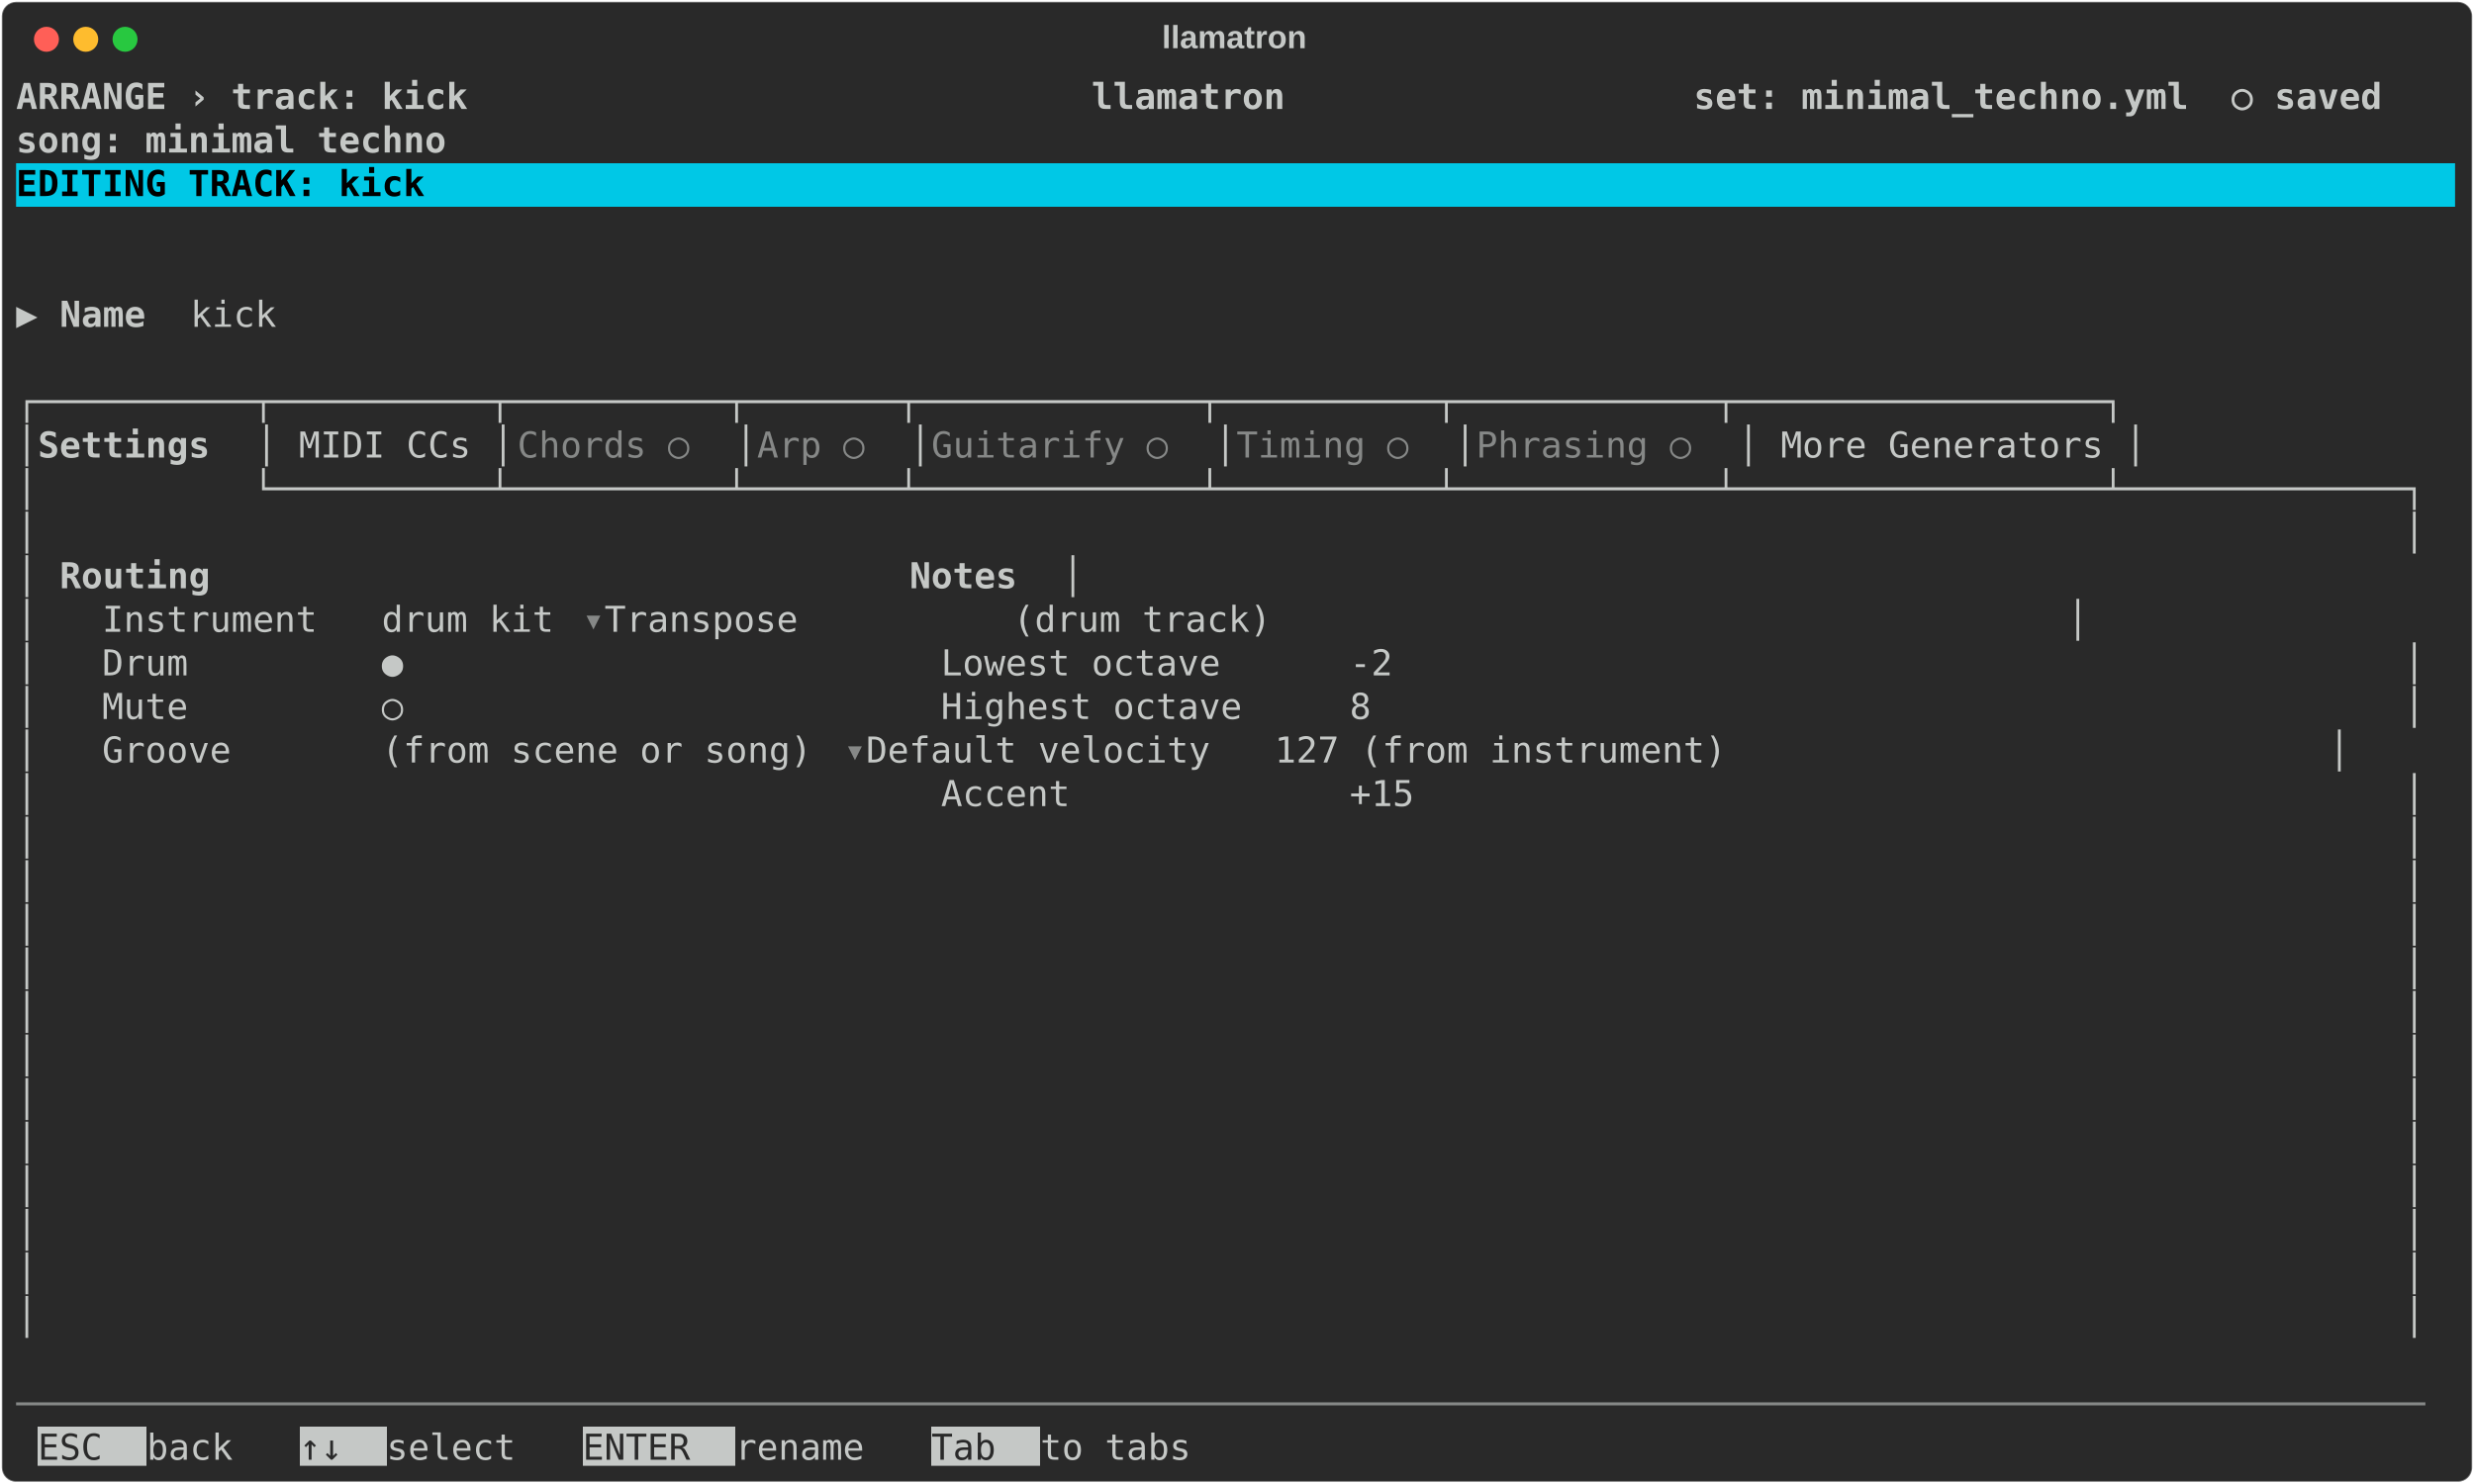
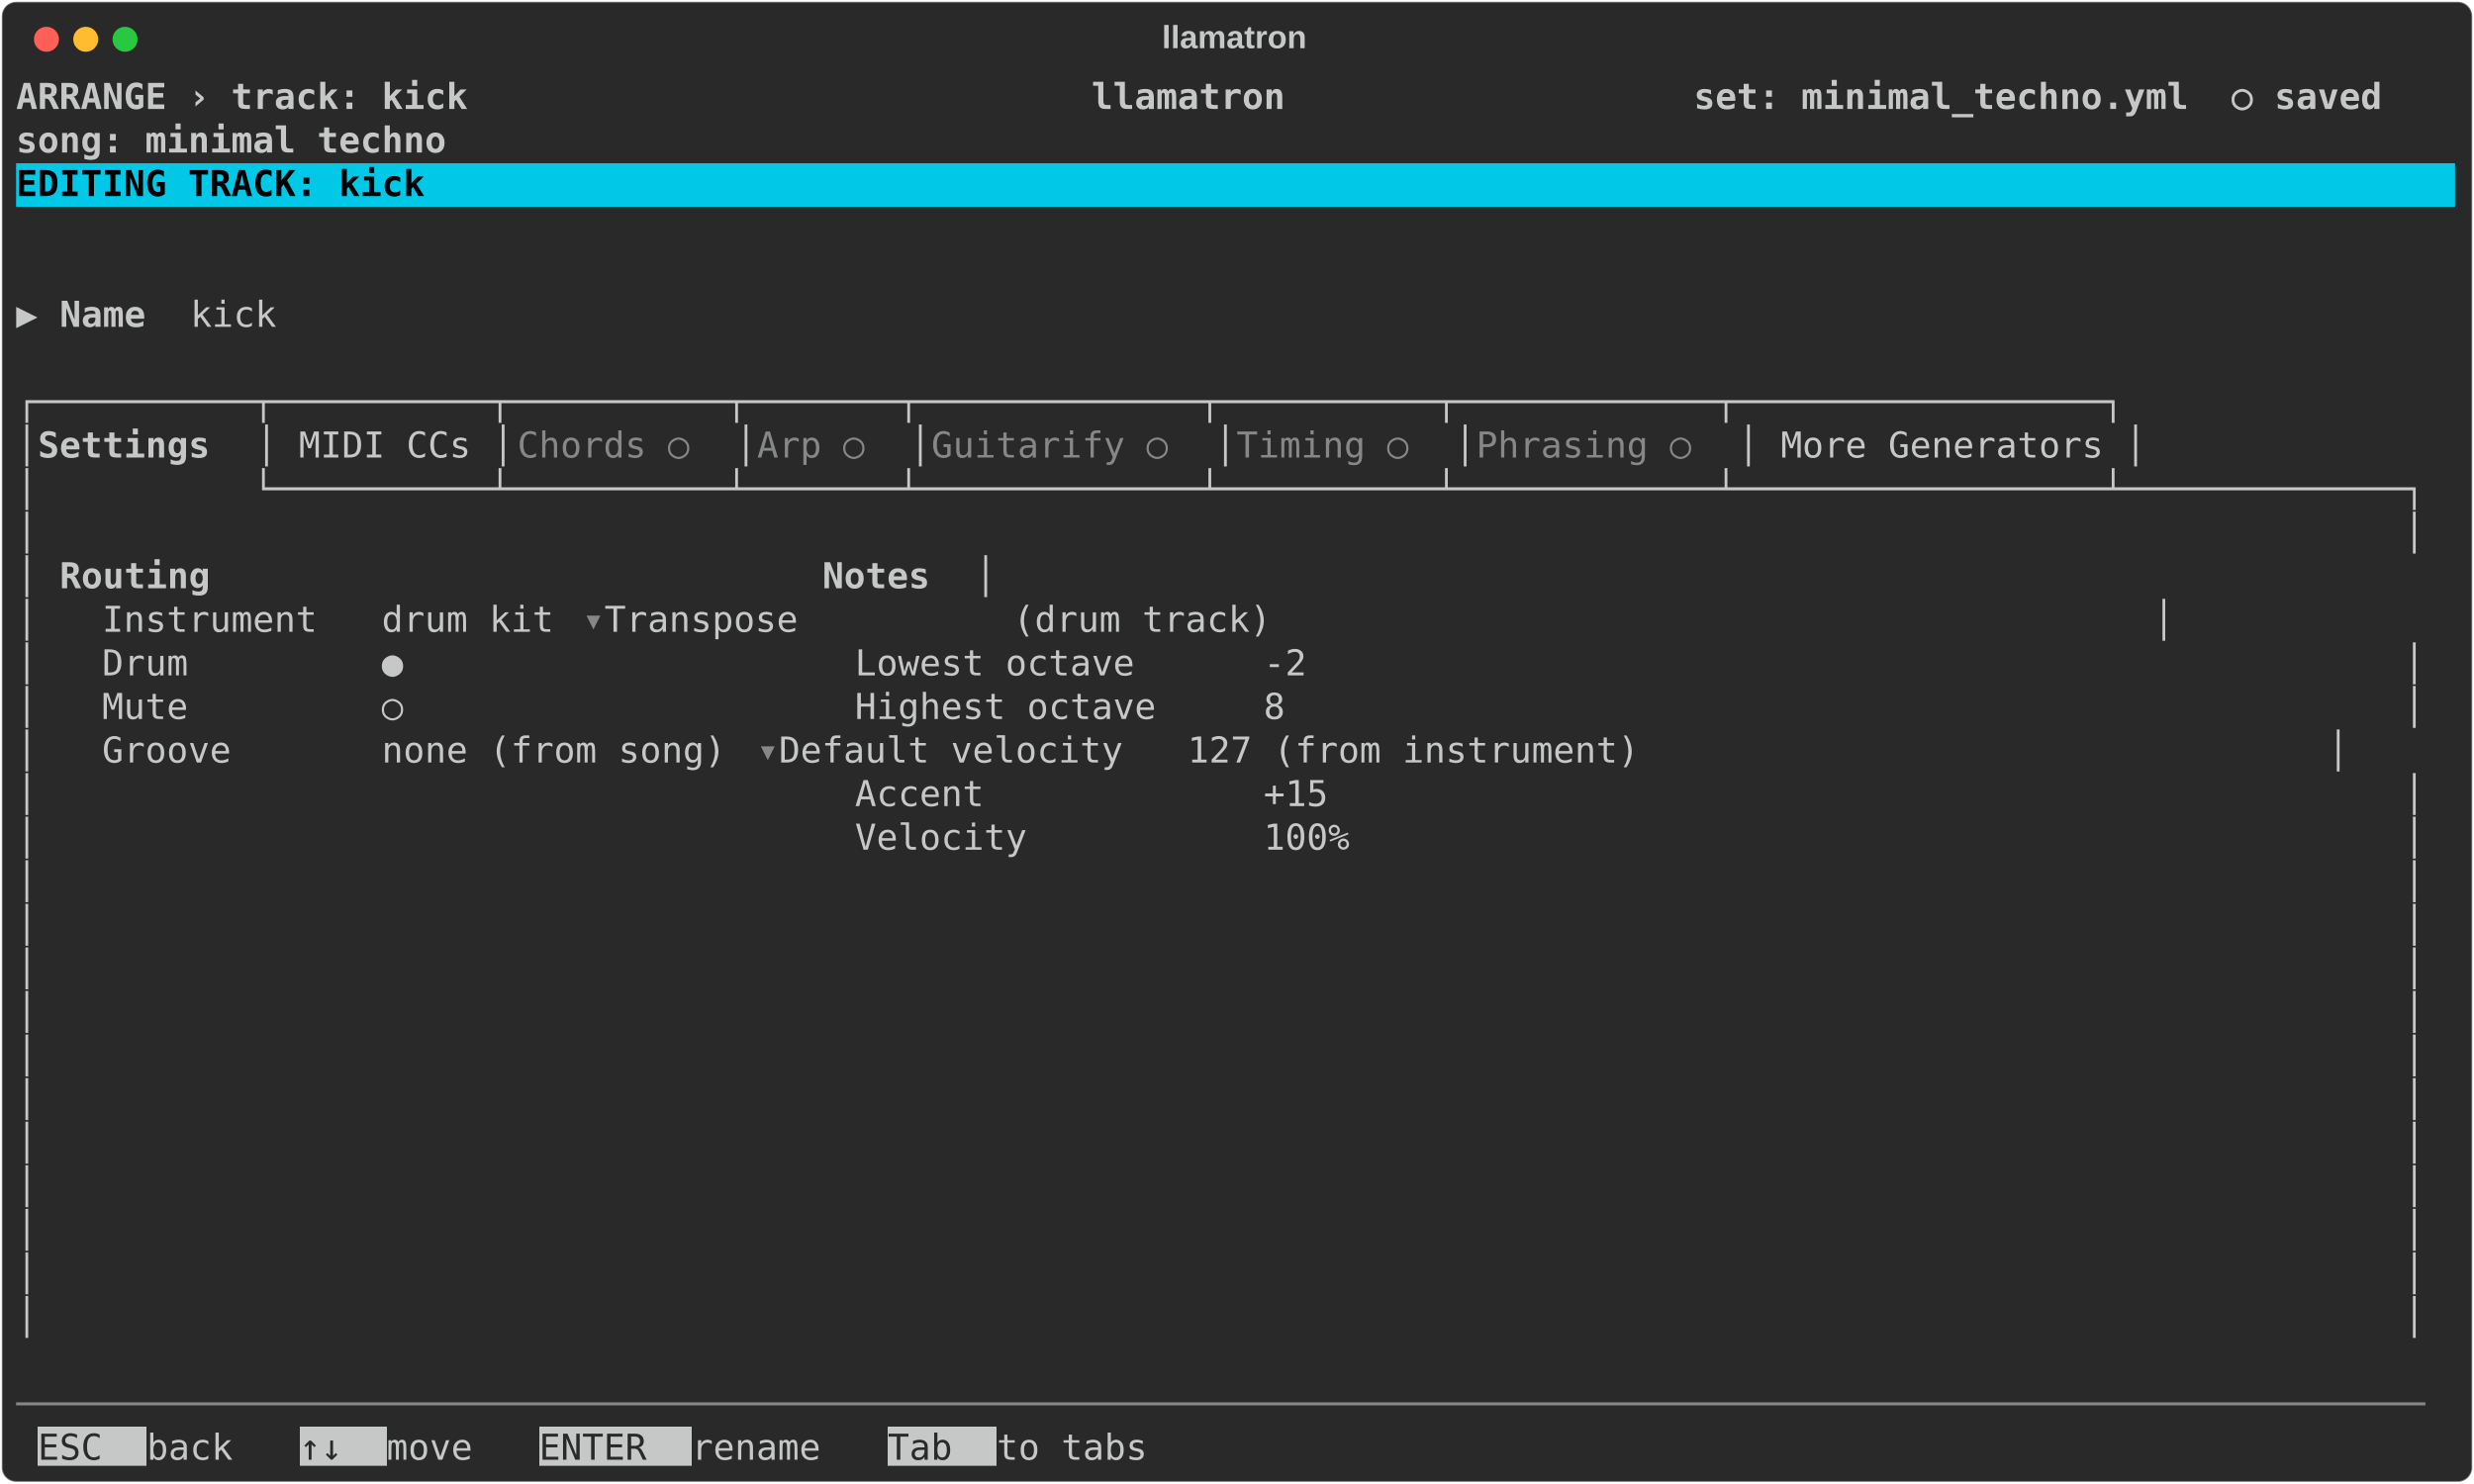
<svg xmlns="http://www.w3.org/2000/svg" class="rich-terminal" viewBox="0 0 1385 830.8">
  <style>

    @font-face {
        font-family: "Fira Code";
        src: local("FiraCode-Regular"),
                url("https://cdnjs.cloudflare.com/ajax/libs/firacode/6.2.0/woff2/FiraCode-Regular.woff2") format("woff2"),
                url("https://cdnjs.cloudflare.com/ajax/libs/firacode/6.2.0/woff/FiraCode-Regular.woff") format("woff");
        font-style: normal;
        font-weight: 400;
    }
    @font-face {
        font-family: "Fira Code";
        src: local("FiraCode-Bold"),
                url("https://cdnjs.cloudflare.com/ajax/libs/firacode/6.2.0/woff2/FiraCode-Bold.woff2") format("woff2"),
                url("https://cdnjs.cloudflare.com/ajax/libs/firacode/6.2.0/woff/FiraCode-Bold.woff") format("woff");
        font-style: bold;
        font-weight: 700;
    }

    .terminal-track_editor-matrix {
        font-family: Fira Code, monospace;
        font-size: 20px;
        line-height: 24.4px;
        font-variant-east-asian: full-width;
    }

    .terminal-track_editor-title {
        font-size: 18px;
        font-weight: bold;
        font-family: arial;
    }

    .terminal-track_editor-r1 { fill: #c5c8c6;font-weight: bold }
.terminal-track_editor-r2 { fill: #c5c8c6 }
.terminal-track_editor-r3 { fill: #000000;font-weight: bold }
.terminal-track_editor-r4 { fill: #868887 }
.terminal-track_editor-r5 { fill: #292929 }
    </style>
  <defs>
    <clipPath id="terminal-track_editor-clip-terminal">
      <rect x="0" y="0" width="1365.4" height="779.8" />
    </clipPath>
    <clipPath id="terminal-track_editor-line-0">
      <rect x="0" y="1.5" width="1366.4" height="24.65" />
    </clipPath>
    <clipPath id="terminal-track_editor-line-1">
      <rect x="0" y="25.9" width="1366.4" height="24.65" />
    </clipPath>
    <clipPath id="terminal-track_editor-line-2">
      <rect x="0" y="50.3" width="1366.4" height="24.65" />
    </clipPath>
    <clipPath id="terminal-track_editor-line-3">
      <rect x="0" y="74.7" width="1366.4" height="24.65" />
    </clipPath>
    <clipPath id="terminal-track_editor-line-4">
      <rect x="0" y="99.1" width="1366.4" height="24.65" />
    </clipPath>
    <clipPath id="terminal-track_editor-line-5">
      <rect x="0" y="123.5" width="1366.4" height="24.65" />
    </clipPath>
    <clipPath id="terminal-track_editor-line-6">
      <rect x="0" y="147.9" width="1366.4" height="24.65" />
    </clipPath>
    <clipPath id="terminal-track_editor-line-7">
      <rect x="0" y="172.3" width="1366.4" height="24.65" />
    </clipPath>
    <clipPath id="terminal-track_editor-line-8">
      <rect x="0" y="196.7" width="1366.4" height="24.65" />
    </clipPath>
    <clipPath id="terminal-track_editor-line-9">
      <rect x="0" y="221.1" width="1366.4" height="24.65" />
    </clipPath>
    <clipPath id="terminal-track_editor-line-10">
      <rect x="0" y="245.5" width="1366.4" height="24.65" />
    </clipPath>
    <clipPath id="terminal-track_editor-line-11">
      <rect x="0" y="269.9" width="1366.4" height="24.65" />
    </clipPath>
    <clipPath id="terminal-track_editor-line-12">
      <rect x="0" y="294.3" width="1366.4" height="24.65" />
    </clipPath>
    <clipPath id="terminal-track_editor-line-13">
      <rect x="0" y="318.7" width="1366.4" height="24.65" />
    </clipPath>
    <clipPath id="terminal-track_editor-line-14">
      <rect x="0" y="343.1" width="1366.4" height="24.65" />
    </clipPath>
    <clipPath id="terminal-track_editor-line-15">
      <rect x="0" y="367.5" width="1366.4" height="24.65" />
    </clipPath>
    <clipPath id="terminal-track_editor-line-16">
      <rect x="0" y="391.9" width="1366.4" height="24.65" />
    </clipPath>
    <clipPath id="terminal-track_editor-line-17">
      <rect x="0" y="416.3" width="1366.4" height="24.65" />
    </clipPath>
    <clipPath id="terminal-track_editor-line-18">
      <rect x="0" y="440.7" width="1366.4" height="24.65" />
    </clipPath>
    <clipPath id="terminal-track_editor-line-19">
      <rect x="0" y="465.1" width="1366.4" height="24.65" />
    </clipPath>
    <clipPath id="terminal-track_editor-line-20">
      <rect x="0" y="489.5" width="1366.4" height="24.65" />
    </clipPath>
    <clipPath id="terminal-track_editor-line-21">
      <rect x="0" y="513.9" width="1366.4" height="24.65" />
    </clipPath>
    <clipPath id="terminal-track_editor-line-22">
      <rect x="0" y="538.3" width="1366.4" height="24.65" />
    </clipPath>
    <clipPath id="terminal-track_editor-line-23">
      <rect x="0" y="562.7" width="1366.4" height="24.65" />
    </clipPath>
    <clipPath id="terminal-track_editor-line-24">
      <rect x="0" y="587.1" width="1366.4" height="24.65" />
    </clipPath>
    <clipPath id="terminal-track_editor-line-25">
      <rect x="0" y="611.5" width="1366.4" height="24.65" />
    </clipPath>
    <clipPath id="terminal-track_editor-line-26">
      <rect x="0" y="635.9" width="1366.4" height="24.65" />
    </clipPath>
    <clipPath id="terminal-track_editor-line-27">
      <rect x="0" y="660.3" width="1366.4" height="24.65" />
    </clipPath>
    <clipPath id="terminal-track_editor-line-28">
      <rect x="0" y="684.7" width="1366.4" height="24.65" />
    </clipPath>
    <clipPath id="terminal-track_editor-line-29">
      <rect x="0" y="709.1" width="1366.4" height="24.65" />
    </clipPath>
    <clipPath id="terminal-track_editor-line-30">
      <rect x="0" y="733.5" width="1366.4" height="24.65" />
    </clipPath>
  </defs>
  <rect fill="#292929" stroke="rgba(255,255,255,0.35)" stroke-width="1" x="1" y="1" width="1383" height="828.8" rx="8" />
  <text class="terminal-track_editor-title" fill="#c5c8c6" text-anchor="middle" x="691" y="27">llamatron</text>
  <g transform="translate(26,22)">
    <circle cx="0" cy="0" r="7" fill="#ff5f57" />
    <circle cx="22" cy="0" r="7" fill="#febc2e" />
    <circle cx="44" cy="0" r="7" fill="#28c840" />
  </g>
  <g transform="translate(9, 41)" clip-path="url(#terminal-track_editor-clip-terminal)">
    <rect fill="#00c8e6" x="0" y="50.3" width="1366.4" height="24.65" shape-rendering="crispEdges" />
    <rect fill="#c5c8c6" x="12.2" y="757.9" width="61" height="24.65" shape-rendering="crispEdges" />
    <rect fill="#c5c8c6" x="158.6" y="757.9" width="48.8" height="24.65" shape-rendering="crispEdges" />
-     <rect fill="#c5c8c6" x="317.2" y="757.9" width="85.4" height="24.65" shape-rendering="crispEdges" />
-     <rect fill="#c5c8c6" x="512.4" y="757.9" width="61" height="24.65" shape-rendering="crispEdges" />
+     <rect fill="#c5c8c6" x="292.8" y="757.9" width="85.4" height="24.65" shape-rendering="crispEdges" />
+     <rect fill="#c5c8c6" x="488" y="757.9" width="61" height="24.65" shape-rendering="crispEdges" />
    <g class="terminal-track_editor-matrix">
      <text class="terminal-track_editor-r1" x="0" y="20" textLength="1366.4" clip-path="url(#terminal-track_editor-line-0)"> ARRANGE › track: kick                             llamatron                   set: minimal_techno.yml  ○ saved </text>
      <text class="terminal-track_editor-r2" x="1366.4" y="20" textLength="12.2" clip-path="url(#terminal-track_editor-line-0)">
</text>
      <text class="terminal-track_editor-r1" x="0" y="44.4" textLength="1366.4" clip-path="url(#terminal-track_editor-line-1)">                                                                               song: minimal techno             </text>
      <text class="terminal-track_editor-r2" x="1366.4" y="44.4" textLength="12.2" clip-path="url(#terminal-track_editor-line-1)">
</text>
      <text class="terminal-track_editor-r3" x="0" y="68.8" textLength="1366.4" clip-path="url(#terminal-track_editor-line-2)"> EDITING TRACK: kick                                                                                            </text>
      <text class="terminal-track_editor-r2" x="1366.4" y="68.8" textLength="12.2" clip-path="url(#terminal-track_editor-line-2)">
</text>
      <text class="terminal-track_editor-r2" x="1366.4" y="93.2" textLength="12.2" clip-path="url(#terminal-track_editor-line-3)">
</text>
      <text class="terminal-track_editor-r2" x="1366.4" y="117.6" textLength="12.2" clip-path="url(#terminal-track_editor-line-4)">
</text>
      <text class="terminal-track_editor-r2" x="0" y="142" textLength="24.4" clip-path="url(#terminal-track_editor-line-5)">▶ </text>
      <text class="terminal-track_editor-r1" x="24.4" y="142" textLength="73.2" clip-path="url(#terminal-track_editor-line-5)">Name  </text>
      <text class="terminal-track_editor-r2" x="97.6" y="142" textLength="73.2" clip-path="url(#terminal-track_editor-line-5)"> kick </text>
      <text class="terminal-track_editor-r2" x="1366.4" y="142" textLength="12.2" clip-path="url(#terminal-track_editor-line-5)">
</text>
      <text class="terminal-track_editor-r2" x="1366.4" y="166.4" textLength="12.2" clip-path="url(#terminal-track_editor-line-6)">
</text>
      <text class="terminal-track_editor-r2" x="0" y="190.8" textLength="1195.6" clip-path="url(#terminal-track_editor-line-7)">┌──────────┬──────────┬──────────┬───────┬─────────────┬──────────┬────────────┬─────────────────┐</text>
      <text class="terminal-track_editor-r2" x="1366.4" y="190.8" textLength="12.2" clip-path="url(#terminal-track_editor-line-7)">
</text>
      <text class="terminal-track_editor-r2" x="0" y="215.2" textLength="12.2" clip-path="url(#terminal-track_editor-line-8)">│</text>
      <text class="terminal-track_editor-r1" x="12.2" y="215.2" textLength="122" clip-path="url(#terminal-track_editor-line-8)"> Settings </text>
      <text class="terminal-track_editor-r2" x="134.2" y="215.2" textLength="146.4" clip-path="url(#terminal-track_editor-line-8)">│ MIDI CCs │</text>
      <text class="terminal-track_editor-r4" x="280.6" y="215.2" textLength="122" clip-path="url(#terminal-track_editor-line-8)"> Chords ○ </text>
      <text class="terminal-track_editor-r2" x="402.6" y="215.2" textLength="12.2" clip-path="url(#terminal-track_editor-line-8)">│</text>
      <text class="terminal-track_editor-r4" x="414.8" y="215.2" textLength="85.4" clip-path="url(#terminal-track_editor-line-8)"> Arp ○ </text>
      <text class="terminal-track_editor-r2" x="500.2" y="215.2" textLength="12.2" clip-path="url(#terminal-track_editor-line-8)">│</text>
      <text class="terminal-track_editor-r4" x="512.4" y="215.2" textLength="158.6" clip-path="url(#terminal-track_editor-line-8)"> Guitarify ○ </text>
      <text class="terminal-track_editor-r2" x="671" y="215.2" textLength="12.2" clip-path="url(#terminal-track_editor-line-8)">│</text>
      <text class="terminal-track_editor-r4" x="683.2" y="215.2" textLength="122" clip-path="url(#terminal-track_editor-line-8)"> Timing ○ </text>
      <text class="terminal-track_editor-r2" x="805.2" y="215.2" textLength="12.2" clip-path="url(#terminal-track_editor-line-8)">│</text>
      <text class="terminal-track_editor-r4" x="817.4" y="215.2" textLength="146.4" clip-path="url(#terminal-track_editor-line-8)"> Phrasing ○ </text>
      <text class="terminal-track_editor-r2" x="963.8" y="215.2" textLength="231.8" clip-path="url(#terminal-track_editor-line-8)">│ More Generators │</text>
      <text class="terminal-track_editor-r2" x="1366.4" y="215.2" textLength="12.2" clip-path="url(#terminal-track_editor-line-8)">
</text>
      <text class="terminal-track_editor-r2" x="0" y="239.6" textLength="1366.4" clip-path="url(#terminal-track_editor-line-9)">│          └──────────┴──────────┴───────┴─────────────┴──────────┴────────────┴─────────────────┴─────────────┐</text>
      <text class="terminal-track_editor-r2" x="1366.4" y="239.6" textLength="12.2" clip-path="url(#terminal-track_editor-line-9)">
</text>
      <text class="terminal-track_editor-r2" x="0" y="264" textLength="1366.4" clip-path="url(#terminal-track_editor-line-10)">│                                                                                                              │</text>
      <text class="terminal-track_editor-r2" x="1366.4" y="264" textLength="12.2" clip-path="url(#terminal-track_editor-line-10)">
</text>
      <text class="terminal-track_editor-r2" x="0" y="288.4" textLength="24.4" clip-path="url(#terminal-track_editor-line-11)">│ </text>
      <text class="terminal-track_editor-r1" x="24.4" y="288.4" textLength="109.8" clip-path="url(#terminal-track_editor-line-11)">  Routing</text>
-       <text class="terminal-track_editor-r1" x="500.2" y="288.4" textLength="85.4" clip-path="url(#terminal-track_editor-line-11)">  Notes</text>
-       <text class="terminal-track_editor-r2" x="585.6" y="288.4" textLength="780.8" clip-path="url(#terminal-track_editor-line-11)">                                                               │</text>
+       <text class="terminal-track_editor-r1" x="451.4" y="288.4" textLength="85.4" clip-path="url(#terminal-track_editor-line-11)">  Notes</text>
+       <text class="terminal-track_editor-r2" x="536.8" y="288.4" textLength="829.6" clip-path="url(#terminal-track_editor-line-11)">                                                                   │</text>
      <text class="terminal-track_editor-r2" x="1366.4" y="288.4" textLength="12.2" clip-path="url(#terminal-track_editor-line-11)">
</text>
      <text class="terminal-track_editor-r2" x="0" y="312.8" textLength="317.2" clip-path="url(#terminal-track_editor-line-12)">│   Instrument   drum kit </text>
      <text class="terminal-track_editor-r4" x="317.2" y="312.8" textLength="12.2" clip-path="url(#terminal-track_editor-line-12)">▾</text>
-       <text class="terminal-track_editor-r2" x="329.4" y="312.8" textLength="1037" clip-path="url(#terminal-track_editor-line-12)">                Transpose          (drum track)                                     │</text>
+       <text class="terminal-track_editor-r2" x="329.4" y="312.8" textLength="1037" clip-path="url(#terminal-track_editor-line-12)">            Transpose          (drum track)                                         │</text>
      <text class="terminal-track_editor-r2" x="1366.4" y="312.8" textLength="12.2" clip-path="url(#terminal-track_editor-line-12)">
</text>
-       <text class="terminal-track_editor-r2" x="0" y="337.2" textLength="1366.4" clip-path="url(#terminal-track_editor-line-13)">│   Drum         ●                         Lowest octave      -2                                               │</text>
+       <text class="terminal-track_editor-r2" x="0" y="337.2" textLength="1366.4" clip-path="url(#terminal-track_editor-line-13)">│   Drum         ●                     Lowest octave      -2                                                   │</text>
      <text class="terminal-track_editor-r2" x="1366.4" y="337.2" textLength="12.2" clip-path="url(#terminal-track_editor-line-13)">
</text>
-       <text class="terminal-track_editor-r2" x="0" y="361.6" textLength="1366.4" clip-path="url(#terminal-track_editor-line-14)">│   Mute         ○                         Highest octave     8                                                │</text>
+       <text class="terminal-track_editor-r2" x="0" y="361.6" textLength="1366.4" clip-path="url(#terminal-track_editor-line-14)">│   Mute         ○                     Highest octave     8                                                    │</text>
      <text class="terminal-track_editor-r2" x="1366.4" y="361.6" textLength="12.2" clip-path="url(#terminal-track_editor-line-14)">
</text>
-       <text class="terminal-track_editor-r2" x="0" y="386" textLength="463.6" clip-path="url(#terminal-track_editor-line-15)">│   Groove       (from scene or song) </text>
-       <text class="terminal-track_editor-r4" x="463.6" y="386" textLength="12.2" clip-path="url(#terminal-track_editor-line-15)">▾</text>
-       <text class="terminal-track_editor-r2" x="475.8" y="386" textLength="890.6" clip-path="url(#terminal-track_editor-line-15)">    Default velocity   127 (from instrument)                            │</text>
+       <text class="terminal-track_editor-r2" x="0" y="386" textLength="414.8" clip-path="url(#terminal-track_editor-line-15)">│   Groove       none (from song) </text>
+       <text class="terminal-track_editor-r4" x="414.8" y="386" textLength="12.2" clip-path="url(#terminal-track_editor-line-15)">▾</text>
+       <text class="terminal-track_editor-r2" x="427" y="386" textLength="939.4" clip-path="url(#terminal-track_editor-line-15)">    Default velocity   127 (from instrument)                                │</text>
      <text class="terminal-track_editor-r2" x="1366.4" y="386" textLength="12.2" clip-path="url(#terminal-track_editor-line-15)">
</text>
-       <text class="terminal-track_editor-r2" x="0" y="410.4" textLength="1366.4" clip-path="url(#terminal-track_editor-line-16)">│                                          Accent             +15                                              │</text>
+       <text class="terminal-track_editor-r2" x="0" y="410.4" textLength="1366.4" clip-path="url(#terminal-track_editor-line-16)">│                                      Accent             +15                                                  │</text>
      <text class="terminal-track_editor-r2" x="1366.4" y="410.4" textLength="12.2" clip-path="url(#terminal-track_editor-line-16)">
</text>
-       <text class="terminal-track_editor-r2" x="0" y="434.8" textLength="1366.4" clip-path="url(#terminal-track_editor-line-17)">│                                                                                                              │</text>
+       <text class="terminal-track_editor-r2" x="0" y="434.8" textLength="1366.4" clip-path="url(#terminal-track_editor-line-17)">│                                      Velocity           100%                                                 │</text>
      <text class="terminal-track_editor-r2" x="1366.4" y="434.8" textLength="12.2" clip-path="url(#terminal-track_editor-line-17)">
</text>
      <text class="terminal-track_editor-r2" x="0" y="459.2" textLength="1366.4" clip-path="url(#terminal-track_editor-line-18)">│                                                                                                              │</text>
      <text class="terminal-track_editor-r2" x="1366.4" y="459.2" textLength="12.2" clip-path="url(#terminal-track_editor-line-18)">
</text>
      <text class="terminal-track_editor-r2" x="0" y="483.6" textLength="1366.4" clip-path="url(#terminal-track_editor-line-19)">│                                                                                                              │</text>
      <text class="terminal-track_editor-r2" x="1366.4" y="483.6" textLength="12.2" clip-path="url(#terminal-track_editor-line-19)">
</text>
      <text class="terminal-track_editor-r2" x="0" y="508" textLength="1366.4" clip-path="url(#terminal-track_editor-line-20)">│                                                                                                              │</text>
      <text class="terminal-track_editor-r2" x="1366.4" y="508" textLength="12.2" clip-path="url(#terminal-track_editor-line-20)">
</text>
      <text class="terminal-track_editor-r2" x="0" y="532.4" textLength="1366.4" clip-path="url(#terminal-track_editor-line-21)">│                                                                                                              │</text>
      <text class="terminal-track_editor-r2" x="1366.4" y="532.4" textLength="12.2" clip-path="url(#terminal-track_editor-line-21)">
</text>
      <text class="terminal-track_editor-r2" x="0" y="556.8" textLength="1366.4" clip-path="url(#terminal-track_editor-line-22)">│                                                                                                              │</text>
      <text class="terminal-track_editor-r2" x="1366.4" y="556.8" textLength="12.2" clip-path="url(#terminal-track_editor-line-22)">
</text>
      <text class="terminal-track_editor-r2" x="0" y="581.2" textLength="1366.4" clip-path="url(#terminal-track_editor-line-23)">│                                                                                                              │</text>
      <text class="terminal-track_editor-r2" x="1366.4" y="581.2" textLength="12.2" clip-path="url(#terminal-track_editor-line-23)">
</text>
      <text class="terminal-track_editor-r2" x="0" y="605.6" textLength="1366.4" clip-path="url(#terminal-track_editor-line-24)">│                                                                                                              │</text>
      <text class="terminal-track_editor-r2" x="1366.4" y="605.6" textLength="12.2" clip-path="url(#terminal-track_editor-line-24)">
</text>
      <text class="terminal-track_editor-r2" x="0" y="630" textLength="1366.4" clip-path="url(#terminal-track_editor-line-25)">│                                                                                                              │</text>
      <text class="terminal-track_editor-r2" x="1366.4" y="630" textLength="12.2" clip-path="url(#terminal-track_editor-line-25)">
</text>
      <text class="terminal-track_editor-r2" x="0" y="654.4" textLength="1366.4" clip-path="url(#terminal-track_editor-line-26)">│                                                                                                              │</text>
      <text class="terminal-track_editor-r2" x="1366.4" y="654.4" textLength="12.2" clip-path="url(#terminal-track_editor-line-26)">
</text>
      <text class="terminal-track_editor-r2" x="0" y="678.8" textLength="1366.4" clip-path="url(#terminal-track_editor-line-27)">│                                                                                                              │</text>
      <text class="terminal-track_editor-r2" x="1366.4" y="678.8" textLength="12.2" clip-path="url(#terminal-track_editor-line-27)">
</text>
      <text class="terminal-track_editor-r2" x="0" y="703.2" textLength="1366.4" clip-path="url(#terminal-track_editor-line-28)">│                                                                                                              │</text>
      <text class="terminal-track_editor-r2" x="1366.4" y="703.2" textLength="12.2" clip-path="url(#terminal-track_editor-line-28)">
</text>
      <text class="terminal-track_editor-r2" x="1366.4" y="727.6" textLength="12.2" clip-path="url(#terminal-track_editor-line-29)">
</text>
      <text class="terminal-track_editor-r4" x="0" y="752" textLength="1366.4" clip-path="url(#terminal-track_editor-line-30)">────────────────────────────────────────────────────────────────────────────────────────────────────────────────</text>
      <text class="terminal-track_editor-r2" x="1366.4" y="752" textLength="12.2" clip-path="url(#terminal-track_editor-line-30)">
</text>
      <text class="terminal-track_editor-r5" x="12.2" y="776.4" textLength="61" clip-path="url(#terminal-track_editor-line-31)"> ESC </text>
      <text class="terminal-track_editor-r2" x="73.2" y="776.4" textLength="85.4" clip-path="url(#terminal-track_editor-line-31)"> back  </text>
      <text class="terminal-track_editor-r5" x="158.6" y="776.4" textLength="48.8" clip-path="url(#terminal-track_editor-line-31)"> ↑↓ </text>
-       <text class="terminal-track_editor-r2" x="207.4" y="776.4" textLength="109.8" clip-path="url(#terminal-track_editor-line-31)"> select  </text>
-       <text class="terminal-track_editor-r5" x="317.2" y="776.4" textLength="85.4" clip-path="url(#terminal-track_editor-line-31)"> ENTER </text>
-       <text class="terminal-track_editor-r2" x="402.6" y="776.4" textLength="109.8" clip-path="url(#terminal-track_editor-line-31)"> rename  </text>
-       <text class="terminal-track_editor-r5" x="512.4" y="776.4" textLength="61" clip-path="url(#terminal-track_editor-line-31)"> Tab </text>
-       <text class="terminal-track_editor-r2" x="573.4" y="776.4" textLength="122" clip-path="url(#terminal-track_editor-line-31)"> to tabs  </text>
+       <text class="terminal-track_editor-r2" x="207.4" y="776.4" textLength="85.4" clip-path="url(#terminal-track_editor-line-31)"> move  </text>
+       <text class="terminal-track_editor-r5" x="292.8" y="776.4" textLength="85.4" clip-path="url(#terminal-track_editor-line-31)"> ENTER </text>
+       <text class="terminal-track_editor-r2" x="378.2" y="776.4" textLength="109.8" clip-path="url(#terminal-track_editor-line-31)"> rename  </text>
+       <text class="terminal-track_editor-r5" x="488" y="776.4" textLength="61" clip-path="url(#terminal-track_editor-line-31)"> Tab </text>
+       <text class="terminal-track_editor-r2" x="549" y="776.4" textLength="122" clip-path="url(#terminal-track_editor-line-31)"> to tabs  </text>
    </g>
  </g>
</svg>
